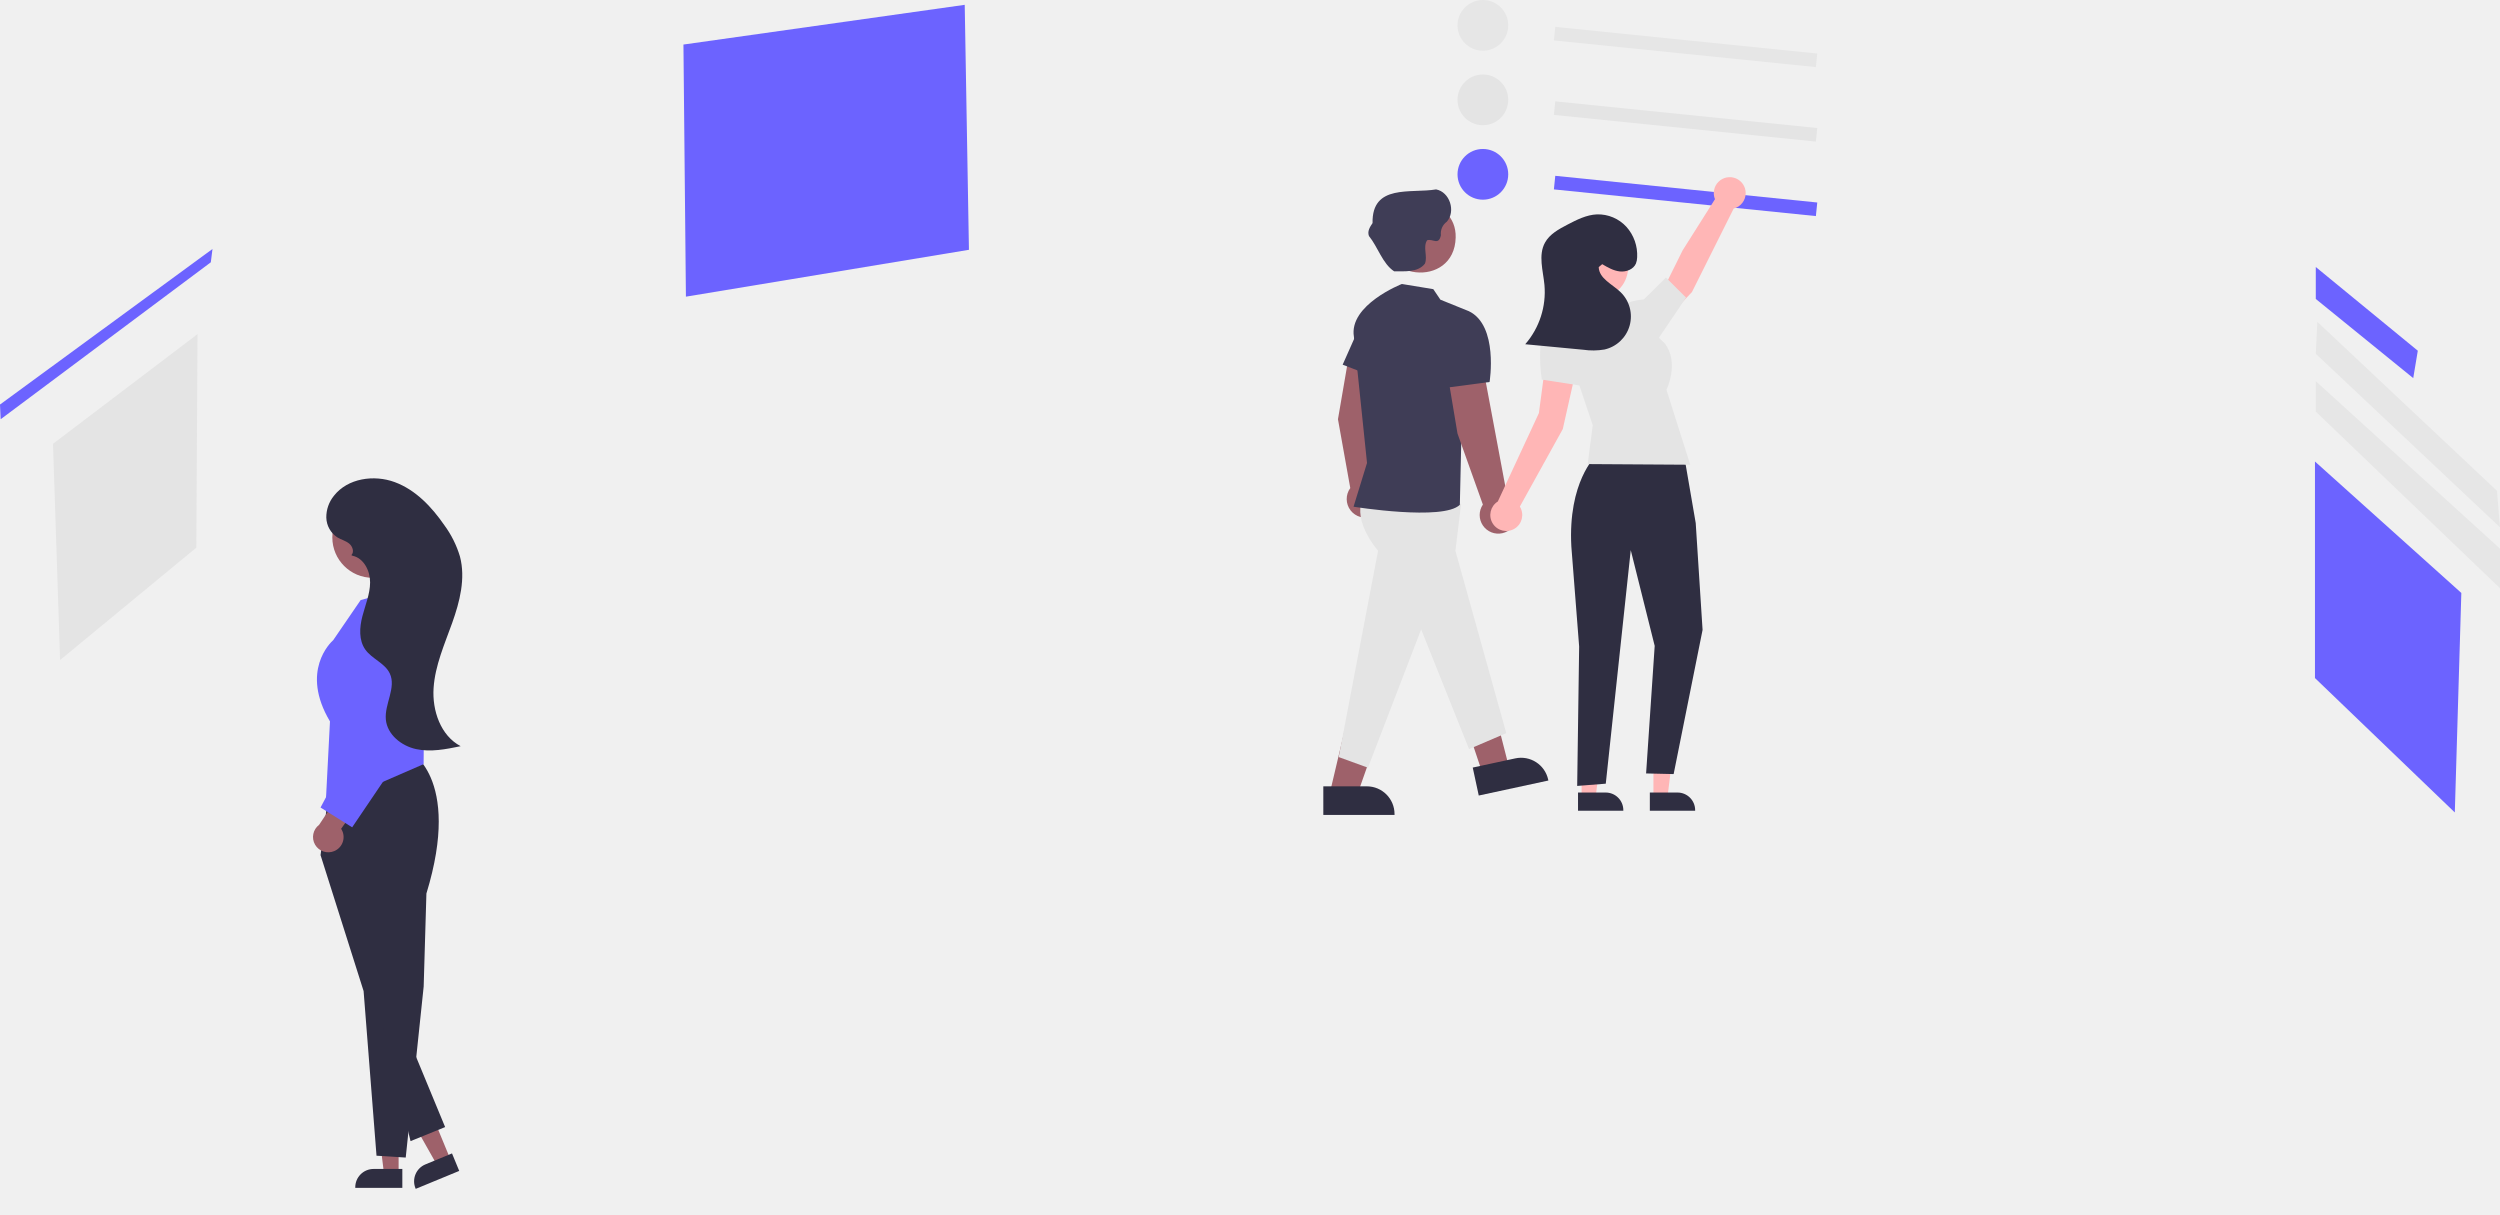
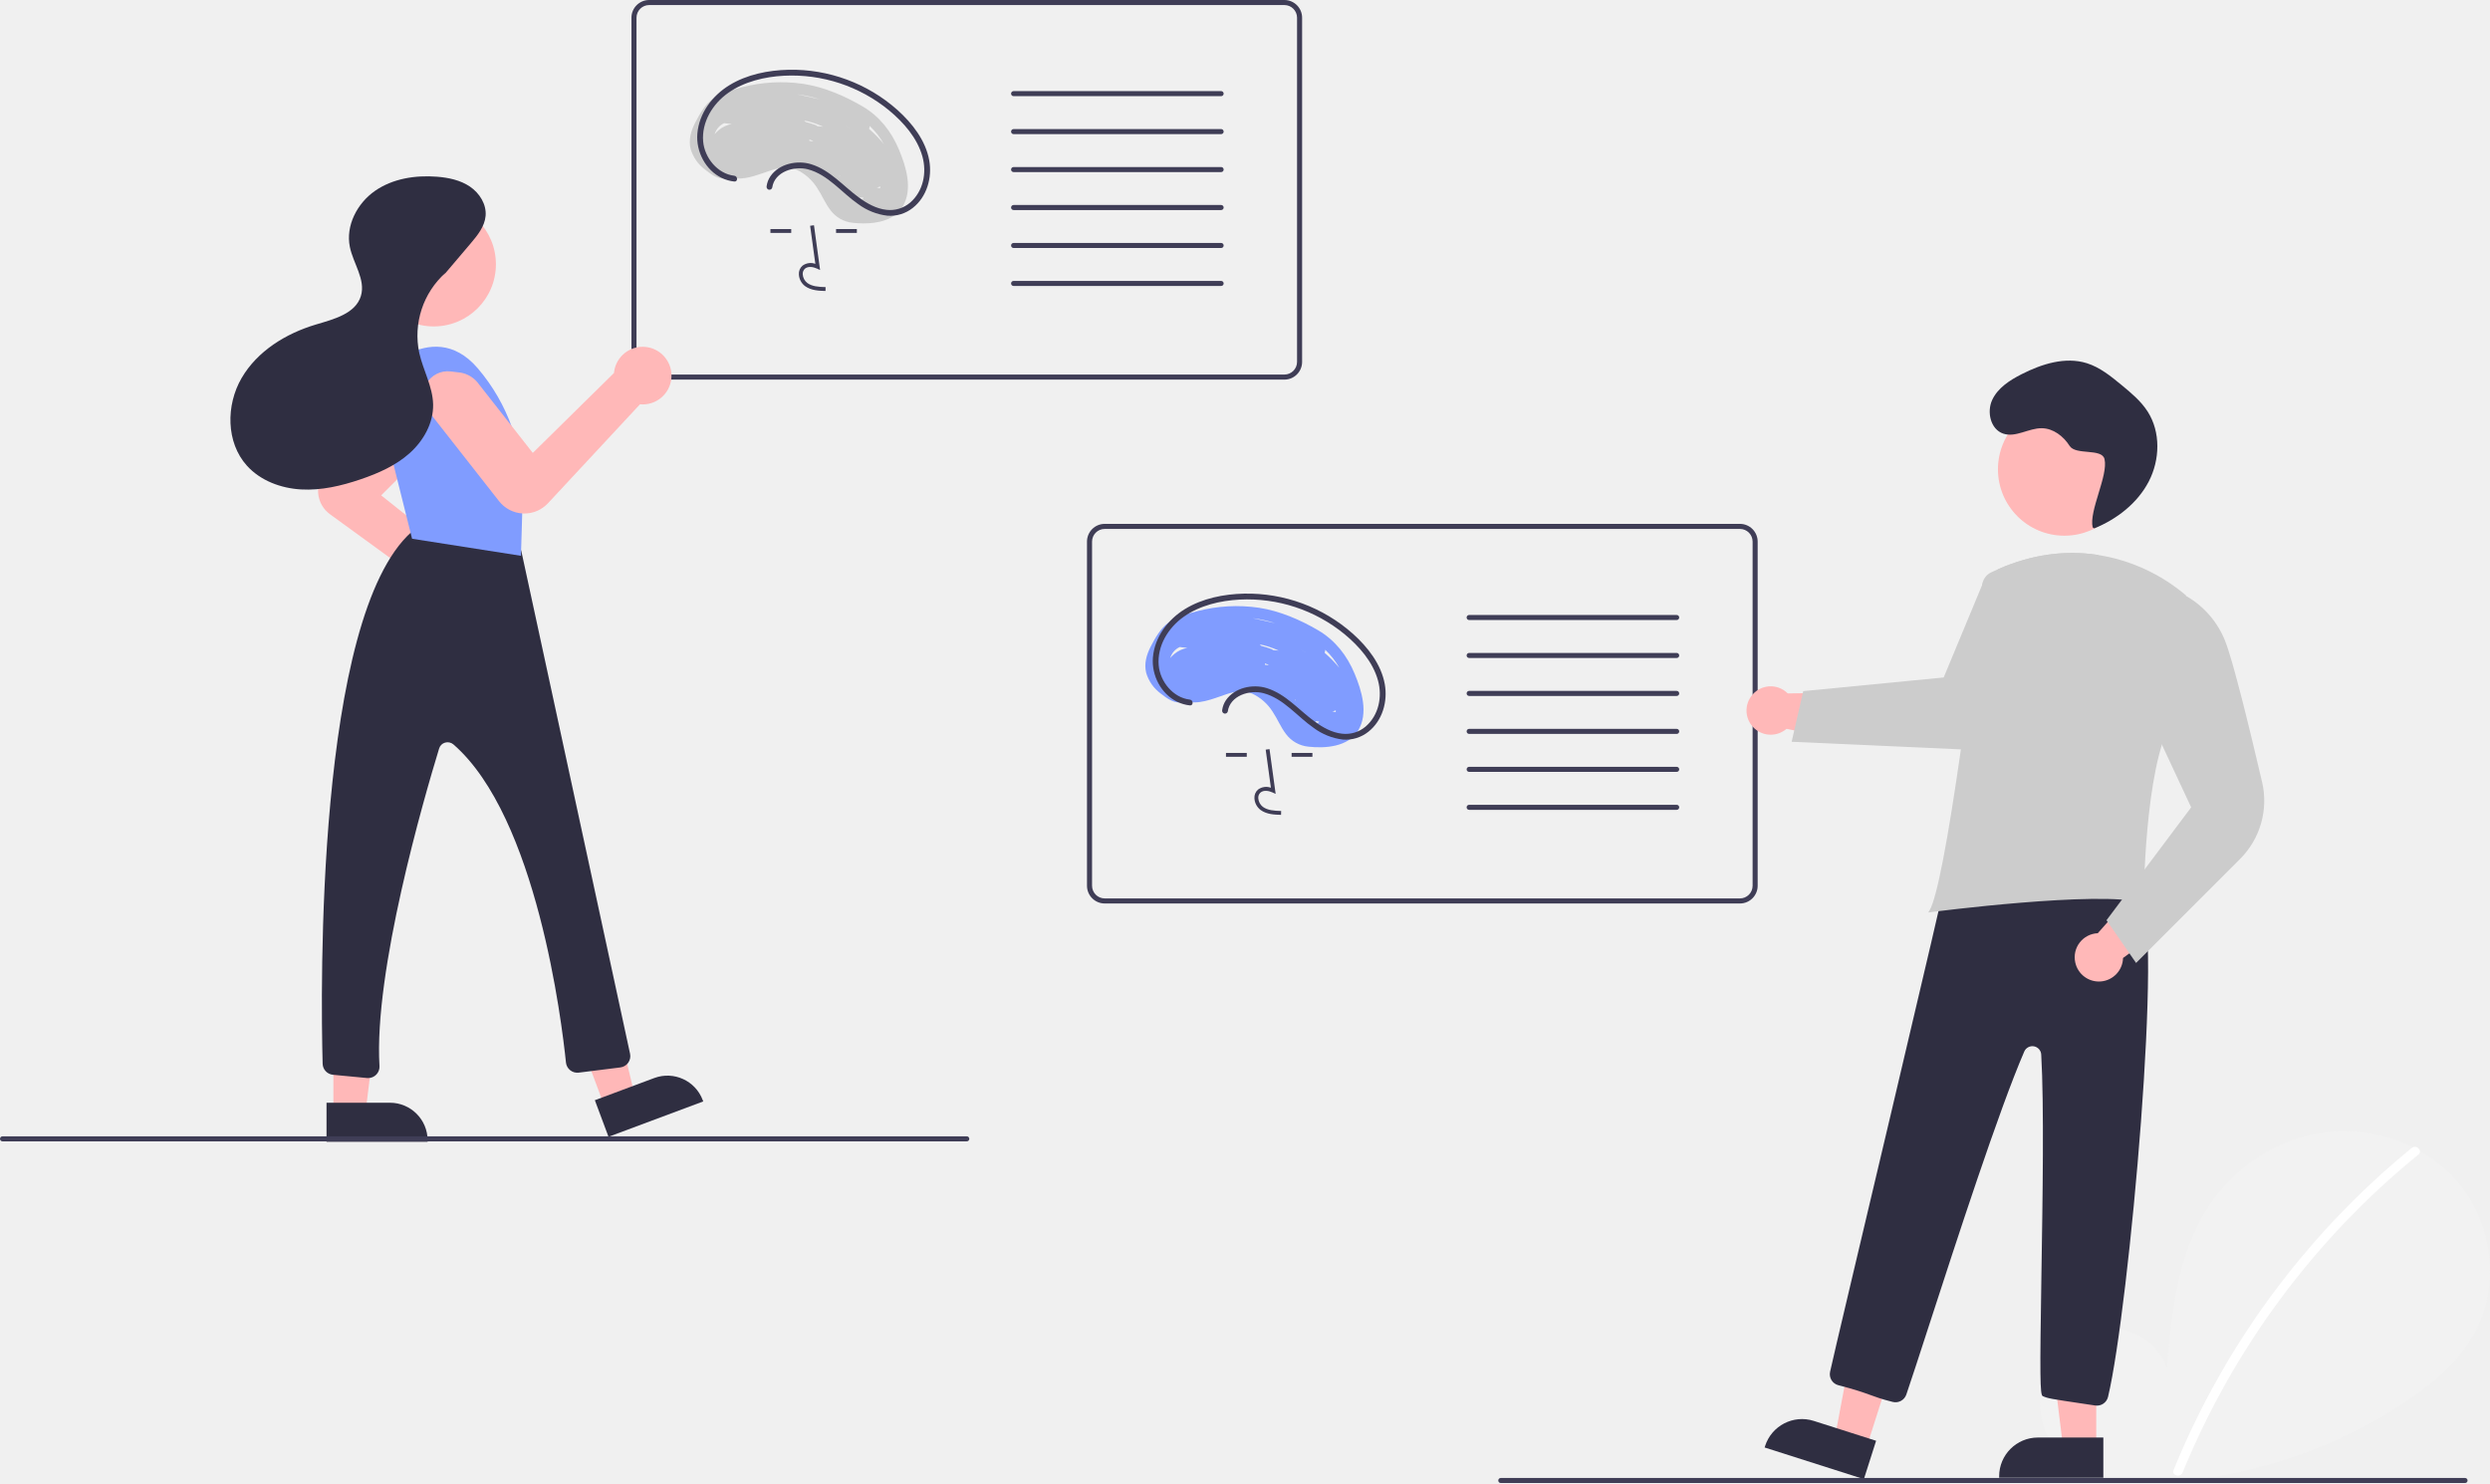
- <svg xmlns="http://www.w3.org/2000/svg" data-name="Layer 1" width="939.811" height="456.601" viewBox="0 0 939.811 456.601">
-   <ellipse cx="564.249" cy="304.601" rx="135" ry="7" fill="#f0f0f0" />
-   <ellipse cx="147.249" cy="449.601" rx="45" ry="7" fill="#f0f0f0" />
-   <rect x="761.176" y="189.864" width="5.133" height="98.998" transform="translate(318.1347 753.2232) rotate(-84.18477)" fill="#e6e6e6" />
-   <circle cx="557.449" cy="9.534" r="9.533" fill="#e6e6e6" />
-   <rect x="761.176" y="217.864" width="5.133" height="98.998" transform="translate(290.2788 778.3862) rotate(-84.18477)" fill="#e4e4e4" />
-   <circle cx="557.449" cy="37.534" r="9.533" fill="#e4e4e4" />
-   <rect x="761.176" y="245.864" width="5.133" height="98.998" transform="translate(262.4228 803.5492) rotate(-84.18477)" fill="#6c63ff" />
-   <circle cx="557.449" cy="65.534" r="9.533" fill="#6c63ff" />
-   <polygon points="19.924 166.829 74.249 125.601 73.806 205.874 22.589 248.125 19.924 166.829" fill="#e4e4e4" />
-   <polygon points="256.922 16.745 362.661 1.81 364.249 93.905 257.852 111.524 256.922 16.745" fill="#6c63ff" />
-   <polygon points="870.249 173.491 870.249 254.894 922.822 305.421 925.276 222.902 870.249 173.491" fill="#6c63ff" />
-   <g id="f1012d9b-0a3f-4e62-89ec-f75ec41b1f18" data-name="Group 123">
-     <path id="f1db56c4-d40a-4b97-925d-862f8518bc4b-2185" data-name="Path 1733" d="M1000.656,322.077v12.01l36.63,29.76,1.72-10.3Z" transform="translate(-130.0944 -221.6996)" fill="#6c63ff" />
-   </g>
-   <path id="a03c9d69-04e1-44a9-b627-9efaf6e70c5d-2186" data-name="Path 1735" d="M1001.236,342.677l-.58,12.02,69.25,65.23-1.14-13.73Z" transform="translate(-130.0944 -221.6996)" fill="#e6e6e6" />
-   <path id="f49e7db1-285b-4bca-9b97-2387afac8e22-2187" data-name="Path 1736" d="M1000.656,364.997v11.44l69.25,66.39v-14.88Z" transform="translate(-130.0944 -221.6996)" fill="#e6e6e6" />
-   <polygon points="149.849 441.23 144.362 441.23 141.751 420.063 149.85 420.063 149.849 441.23" fill="#9e616a" />
-   <path d="M281.343,668.249l-17.695-.001v-.224a6.888,6.888,0,0,1,6.887-6.887h0l10.807 0Z" transform="translate(-130.0944 -221.6996)" fill="#2f2e41" />
-   <polygon points="169.309 435.789 164.236 437.882 153.748 419.313 161.234 416.223 169.309 435.789" fill="#9e616a" />
-   <path d="M302.727,661.872,286.37,668.622l-.085-.207a6.888,6.888,0,0,1,3.739-8.994l0-0,9.99-4.123Z" transform="translate(-130.0944 -221.6996)" fill="#2f2e41" />
-   <path d="M283.559,503.746s20.362,9.65,6.833,53.852l-1.029,34.97-6.748,64.288-10.98-.699-4.856-61.888-16.186-51.117,3.212-24.689Z" transform="translate(-130.0944 -221.6996)" fill="#2f2e41" />
-   <path d="M252.482,524.987l1.656-32.095c-11.26-18.909.281-29.712,1.219-30.541l10.318-15.067,9.027-2.478a11.895,11.895,0,0,1,15.044,11.562l-.405,52.587Z" transform="translate(-130.0944 -221.6996)" fill="#6c63ff" />
-   <polygon points="142.984 381.916 154.331 428.978 167.334 423.693 149.713 381.096 142.984 381.916" fill="#2f2e41" />
-   <path d="M255.777,541.633a5.71,5.71,0,0,0,2.557-8.374l11.505-16.293-9.585-.549-10.195,15.352a5.741,5.741,0,0,0,5.718,9.864Z" transform="translate(-130.0944 -221.6996)" fill="#9e616a" />
-   <polygon points="129.675 241.325 134.705 276.81 120.497 303.566 132.386 311.008 152.869 280.727 144.292 237.823 129.675 241.325" fill="#6c63ff" />
-   <circle id="aaba450f-0f04-490f-b553-501192395cc8" data-name="Ellipse 360" cx="140.107" cy="202.034" r="15.18" fill="#9e616a" />
-   <path d="M293.09,480.338c.567-8.493,4.123-16.446,6.989-24.461,2.866-8.014,5.091-16.737,2.924-24.968a38.378,38.378,0,0,0-5.886-11.797c-4.742-6.877-10.787-13.271-18.621-16.169-7.834-2.898-17.707-1.453-22.86,5.12a12.743,12.743,0,0,0-2.876,8.204,9.149,9.149,0,0,0,4.146,7.441c1.431.866,3.133,1.273,4.436,2.322,1.303,1.049,2.016,3.183.831,4.364l.473.233c4.246.915,6.614,5.727,6.578,10.07s-1.802,8.455-2.896,12.658c-1.093,4.203-1.413,9.024,1.111,12.558,2.509,3.514,7.36,5.059,9.191,8.969,2.499,5.336-2.03,11.444-1.487,17.311.522,5.633,5.801,9.886,11.326,11.1,5.525,1.214,11.263.065,16.802-1.083C295.735,498.258,292.523,488.831,293.09,480.338Z" transform="translate(-130.0944 -221.6996)" fill="#2f2e41" />
-   <path d="M644.687,402.432l.741-24.663-3.292-22.937-4.926.334-4.145,24.134,4.631,25.876a6.995,6.995,0,1,0,6.991-2.744Z" transform="translate(-130.0944 -221.6996)" fill="#9e616a" />
-   <polygon points="513.97 238.601 500.162 297.058 510.566 297.797 530.506 241.219 513.97 238.601" fill="#9e616a" />
-   <polygon points="538.584 234.759 557.64 291.722 566.872 286.869 552.249 229.601 538.584 234.759" fill="#9e616a" />
-   <path d="M643.346,407.396s-6.616,7.316,4.801,21.36l-14.804,77.544,11,4,20-52,18,45,14-6-19.124-68.544,2.124-17.456-5.287-4.886Z" transform="translate(-130.0944 -221.6996)" fill="#e4e4e4" />
-   <path d="M657.086,328.456s-20.022,7.844-18.022,19.844l4.925,47.436-5.066,16.451s33.784,5.426,39.962-.73l1.178-52.156,2.213-20.615-10.701-4.329-2.67-3.96Z" transform="translate(-130.0944 -221.6996)" fill="#3f3d56" />
-   <polygon points="512.042 120.652 504.74 137.093 515.596 141.297 512.042 120.652" fill="#3f3d56" />
-   <path d="M696.87,409.26l-8.805-47.004-14.008-1.17,3.948,23.596,9.539,26.699a7.003,7.003,0,1,0,9.327-2.12Z" transform="translate(-130.0944 -221.6996)" fill="#9e616a" />
-   <path d="M666.347,344.43l8.079,22.936,15.638-2.066s3.426-21.23-7.787-26.615Z" transform="translate(-130.0944 -221.6996)" fill="#3f3d56" />
-   <path id="aadf75e6-ac14-4c0d-b07b-d38ba10ebdab-2188" data-name="Path 1770" d="M677.318,310.96c-.407,19.635-30.652,16.282-26.644-3.008C653.76,292.6,677.73,295.329,677.318,310.96Z" transform="translate(-130.0944 -221.6996)" fill="#9e616a" />
-   <path id="e2c3cfee-80d7-4301-b109-7608295bf7e0-2189" data-name="Path 1784" d="M669.948,292.9c-9.482,1.616-24.167-2.185-23.879,12.66-.973,1.454-2.041,3.047-1.351,4.87,3.345,4.079,5.092,10.396,9.459,13.261,3.892-.029,8.971.514,11.581-2.881,1.109-2.784-.853-6.178.82-8.79,2.193-.7,4.333,2.107,5.19-1.89a5.44,5.44,0,0,1,2.23-5.089C677.432,301.108,675.092,293.862,669.948,292.9Z" transform="translate(-130.0944 -221.6996)" fill="#3f3d56" />
-   <path d="M627.562,517.301l16.351-.001h.001a10.421,10.421,0,0,1,10.42,10.42v.339l-26.771.001Z" transform="translate(-130.0944 -221.6996)" fill="#2f2e41" />
-   <path d="M683.729,510.243l15.983-3.447.001-0a10.421,10.421,0,0,1,12.382,7.99l.071.331-26.17,5.643Z" transform="translate(-130.0944 -221.6996)" fill="#2f2e41" />
-   <polygon points="621.563 299.657 626.846 299.657 629.359 279.281 621.562 279.281 621.563 299.657" fill="#ffb6b6" />
-   <path d="M750.31,519.632l10.403-0h0a6.63,6.63,0,0,1,6.63,6.63v.215l-17.033.001Z" transform="translate(-130.0944 -221.6996)" fill="#2f2e41" />
-   <polygon points="594.563 299.657 599.846 299.657 602.359 279.281 594.562 279.281 594.563 299.657" fill="#ffb6b6" />
-   <path d="M723.31,519.632l10.403-0h0a6.63,6.63,0,0,1,6.63,6.63v.215l-17.033.001Z" transform="translate(-130.0944 -221.6996)" fill="#2f2e41" />
-   <path d="M786.344,294.3a6,6,0,1,0-11.549,2.279l-12.14,19.207-7.557,15.23,6.236,5.535,4.799-5.051,15.696-31.393A5.997,5.997,0,0,0,786.344,294.3Z" transform="translate(-130.0944 -221.6996)" fill="#ffb6b6" />
-   <path d="M723.344,357.3l-11.899-1.844-2.835,21.528-15.444,33.234a6.003,6.003,0,1,0,8.273,1.925l16.148-29.158Z" transform="translate(-130.0944 -221.6996)" fill="#ffb6b6" />
-   <path d="M729.938,393.163s-10.464,9.676-9.134,34.007l2.931,37.587-.739,52.394,10.748-.845,9.39-87.806,9,36-3.231,47.956,10.353.24,10.878-54.196-2.578-40.174L763.224,393.163Z" transform="translate(-130.0944 -221.6996)" fill="#2f2e41" />
-   <path d="M741.133,336.5l-25,7,12.712,38.086-1.9,14.57,38.547.25-8.927-28.162s5.01-10.302-.711-17.523Z" transform="translate(-130.0944 -221.6996)" fill="#e4e4e4" />
-   <path d="M738.133,342.5l3-6s-.097-1.508,6.952-2.254l8.27-8.22,7.57,7.545L751.133,352.5Z" transform="translate(-130.0944 -221.6996)" fill="#e4e4e4" />
-   <path d="M726.133,348.5s-9-10-14-5-2.436,20.899-2.436,20.899l15.573,2.417Z" transform="translate(-130.0944 -221.6996)" fill="#e4e4e4" />
-   <path id="bf97ead5-a8ed-4eb0-acc5-869eed05cf08-2190" data-name="Ellipse 358" d="M730.698,310.061c15.327.069,15.326,23.373-.001,23.44C715.371,333.432,715.372,310.127,730.698,310.061Z" transform="translate(-130.0944 -221.6996)" fill="#ffb6b6" />
-   <path d="M732.404,321.006c2.072,1.22,4.225,2.468,6.615,2.73s5.096-.744,6.055-2.949a6.804,6.804,0,0,0,.469-2.396,15.93,15.93,0,0,0-4.032-11.415,14.446,14.446,0,0,0-11.086-4.687c-3.96.172-7.62,2.047-11.134,3.881-3.232,1.687-6.644,3.545-8.4,6.74-2.602,4.734-.705,10.53-.2,15.908a29.968,29.968,0,0,1-7.225,22.29l21.807,2.066a25.524,25.524,0,0,0,7.962-.081,12.726,12.726,0,0,0,6.052-21.588c-3.095-2.98-8.073-5.09-8.196-9.385" transform="translate(-130.0944 -221.6996)" fill="#2f2e41" />
-   <polygon points="0 152.075 79.881 93.598 79.249 98.601 0.249 157.601 0 152.075" fill="#6c63ff" />
-   <path id="e675ae52-c925-4d34-8b81-f405477c3ca7-2191" data-name="Ellipse 365" d="M547.044,644.758c22.026-.091,22.026,4.771-.001,4.68C525.018,649.528,525.018,644.667,547.044,644.758Z" transform="translate(-130.0944 -221.6996)" fill="#f0f0f0" />
-   <path id="e3c5ec81-3296-48b2-bdc0-fdf32bb949c4-2192" data-name="Ellipse 365" d="M226.044,642.758c22.026-.091,22.026,4.771-.001,4.68C204.018,647.528,204.018,642.667,226.044,642.758Z" transform="translate(-130.0944 -221.6996)" fill="#f0f0f0" />
-   <path id="a417f11e-12d9-4890-9c52-a0b47cfebf3d-2193" data-name="Ellipse 365" d="M842.044,557.758c22.026-.091,22.026,4.771-.001,4.68C820.018,562.528,820.018,557.667,842.044,557.758Z" transform="translate(-130.0944 -221.6996)" fill="#f0f0f0" />
-   <path d="M840.285,554.205c.045-2.134-1.487-4.453-3.621-4.468a3.774,3.774,0,0,0-3.469,3.167,6.174,6.174,0,0,0,1.396,4.753,18.306,18.306,0,0,0,3.8,3.379l.377-1.375a4.397,4.397,0,0,1-.835.41C839.081,558.271,840.241,556.339,840.285,554.205Z" transform="translate(-130.0944 -221.6996)" fill="#f0f0f0" />
-   <path d="M838.768,559.661a4.874,4.874,0,0,0,.897-.743c-.247.05-.49.115-.738.161Z" transform="translate(-130.0944 -221.6996)" fill="#f0f0f0" />
-   <path d="M854.796,542.953a7.319,7.319,0,0,0-7.076-1.1,8.545,8.545,0,0,0-4.981,5.272c-.772,2.295-.613,4.788-.988,7.18a8.571,8.571,0,0,1-2.086,4.614,48.206,48.206,0,0,0,11.089-3.656c2.556-1.208,5.201-2.872,6.087-5.556A6.411,6.411,0,0,0,854.796,542.953Z" transform="translate(-130.0944 -221.6996)" fill="#f0f0f0" />
-   <path d="M547.285,641.205c.045-2.134-1.487-4.453-3.621-4.468a3.774,3.774,0,0,0-3.469,3.167,6.174,6.174,0,0,0,1.396,4.753,18.306,18.306,0,0,0,3.8,3.379l.377-1.375a4.397,4.397,0,0,1-.835.41C546.081,645.271,547.241,643.339,547.285,641.205Z" transform="translate(-130.0944 -221.6996)" fill="#f0f0f0" />
-   <path d="M545.768,646.661a4.874,4.874,0,0,0,.897-.743c-.247.05-.49.115-.738.161Z" transform="translate(-130.0944 -221.6996)" fill="#f0f0f0" />
-   <path d="M561.796,629.953a7.319,7.319,0,0,0-7.076-1.1,8.545,8.545,0,0,0-4.981,5.272c-.772,2.295-.613,4.788-.988,7.18a8.571,8.571,0,0,1-2.086,4.614,48.206,48.206,0,0,0,11.089-3.656c2.556-1.208,5.201-2.872,6.087-5.556A6.411,6.411,0,0,0,561.796,629.953Z" transform="translate(-130.0944 -221.6996)" fill="#f0f0f0" />
-   <path d="M226.285,639.205c.045-2.134-1.487-4.453-3.621-4.468a3.774,3.774,0,0,0-3.469,3.167,6.174,6.174,0,0,0,1.396,4.753,18.306,18.306,0,0,0,3.8,3.379l.377-1.375a4.397,4.397,0,0,1-.835.41C225.081,643.271,226.241,641.339,226.285,639.205Z" transform="translate(-130.0944 -221.6996)" fill="#f0f0f0" />
-   <path d="M224.768,644.661a4.874,4.874,0,0,0,.897-.743c-.247.05-.49.115-.738.161Z" transform="translate(-130.0944 -221.6996)" fill="#f0f0f0" />
-   <path d="M240.796,627.953a7.319,7.319,0,0,0-7.076-1.1,8.545,8.545,0,0,0-4.981,5.272c-.772,2.295-.613,4.788-.988,7.18a8.571,8.571,0,0,1-2.086,4.614,48.206,48.206,0,0,0,11.089-3.656c2.556-1.208,5.201-2.872,6.087-5.556A6.411,6.411,0,0,0,240.796,627.953Z" transform="translate(-130.0944 -221.6996)" fill="#f0f0f0" />
+ <svg xmlns="http://www.w3.org/2000/svg" data-name="Layer 1" width="983.864" height="586.046" viewBox="0 0 983.864 586.046">
+   <path d="M927.306,738.274c-8.993-7.599-14.455-19.602-13.022-31.288s10.305-22.428,21.813-24.91,24.628,4.388,28.123,15.63c1.924-21.674,4.141-44.257,15.664-62.715,10.434-16.713,28.507-28.672,48.093-30.811s40.208,5.941,52.424,21.4,15.206,37.934,6.651,55.682c-6.302,13.075-17.914,22.805-30.079,30.721A194.129,194.129,0,0,1,924.201,741.03" transform="translate(-108.0682 -156.9771)" fill="#f2f2f2" />
+   <path d="M1061.033,610.569a317.625,317.625,0,0,0-44.264,43.954,318.55,318.55,0,0,0-49.856,83.314c-.898,2.2,2.675,3.158,3.562.982A316.759,316.759,0,0,1,1063.645,613.181c1.844-1.502-.783-4.102-2.612-2.612Z" transform="translate(-108.0682 -156.9771)" fill="#fff" />
+   <path d="M591.568,193.977a1.003,1.003,0,0,1-1,1h-.48c-.74-.64-1.46-1.31-2.16-2h2.64A1.003,1.003,0,0,1,591.568,193.977Z" transform="translate(-108.0682 -156.9771)" fill="#f2f2f2" />
+   <path d="M615.568,156.977h-251a7.008,7.008,0,0,0-7,7v136a7.008,7.008,0,0,0,7,7h251a7.008,7.008,0,0,0,7-7v-136A7.008,7.008,0,0,0,615.568,156.977Zm5,143a5.002,5.002,0,0,1-5,5h-251a5.002,5.002,0,0,1-5-5v-136a5.002,5.002,0,0,1,5-5h251a5.002,5.002,0,0,1,5,5Z" transform="translate(-108.0682 -156.9771)" fill="#3f3d56" />
+   <path d="M463.288,216.137c-2.99-7.18-7.64-13.16-14.4-17.12-7.09-4.17-15.2-7.64-23.36-8.89a60.901,60.901,0,0,0-24.48,1.37c-1.04.27-2.12.56-3.2.88a26.398,26.398,0,0,0-7.9,3.5c-.08.05-.16.1-.24.16-3.1,2.28-5.22,6.04-6.96,9.41-1.65,3.23-2.69,6.79-1.79,10.4a15.667,15.667,0,0,0,5.78,8.2c1.93,1.52,4.46,3.44,7.04,3.48a4.847,4.847,0,0,0,1.79-.3,2.418,2.418,0,0,0,.51-.25,12.753,12.753,0,0,0,3.2.53c4.39.2,8.78-1.66,13.29-3.18a22.883,22.883,0,0,1,3.24-.87,12.128,12.128,0,0,1,5.95.2,8.784,8.784,0,0,1,1.05.37,19.201,19.201,0,0,1,8.12,7.19c1.91,2.84,3.17,6.07,5.27,8.8a12.498,12.498,0,0,0,8.85,5c5.24.58,11.82.3,16.33-2.85a11.412,11.412,0,0,0,3.09-3.14c.08-.12.16-.24.23-.36C468.848,231.837,466.128,222.927,463.288,216.137Zm-69.09-10.49c1,.11,2.01.23,3.01.34a11.097,11.097,0,0,0-5.19,2.43,13.668,13.668,0,0,0-1.57,1.57c.02-.04.02-.09.04-.13A6.976,6.976,0,0,1,394.198,205.647Zm60.29,25.4c.18-.04.37-.07.55-.1a1.925,1.925,0,0,0,.8-.32c0,.03.01.07.01.1a3.141,3.141,0,0,0,.03.4c-.05.08-.09.16-.14.24C455.318,231.257,454.908,231.147,454.488,231.047Zm-2.79-24.32a30.18,30.18,0,0,1,5.59,7.16,47.686,47.686,0,0,0-5.83-5.97A3.046,3.046,0,0,0,451.698,206.727Zm-2.43,28.37a1.711,1.711,0,0,0-.19.47c-.27.01-.55.02-.83.02h-.14c-.01-.04-.03-.09-.04-.13-.06-.18-.11-.36-.17-.54C448.358,234.977,448.808,235.037,449.268,235.097Zm-21.38-22.43a3.072,3.072,0,0,0,.02-.61,1.696,1.696,0,0,0,.75.32c.03.01.07.01.1.02.19.11.37.21.56.32l-.06.09C428.798,212.757,428.338,212.717,427.888,212.667Zm15.84-4.98h-.03c-.66-.41-1.32-.82-1.99-1.21C442.388,206.857,443.068,207.267,443.728,207.687Zm-3.68,18.74a1.508,1.508,0,0,0-.26.35c-.05-.07-.09-.13-.14-.2A1.563,1.563,0,0,1,440.048,226.427Zm-8.96-19.59a3.059,3.059,0,0,0-.73-.43,31.202,31.202,0,0,0-3.95-1.23c-.2-.19-.4-.38-.59-.58a30.612,30.612,0,0,1,3.36.85,38.583,38.583,0,0,1,4.15,1.6C432.578,206.967,431.838,206.897,431.088,206.837Zm-7.62-12.54a47.069,47.069,0,0,1,8.47,1.94c-.28-.07-.56-.13-.84-.2-2.65-.6-5.35-1.24-8.07-1.79C423.178,194.267,423.318,194.277,423.468,194.297Z" transform="translate(-108.0682 -156.9771)" fill="#ccc" />
+   <path d="M434.241,271.954c-2.522-.07-5.661-.159-8.078-1.924a6.204,6.204,0,0,1-2.441-4.633,4.173,4.173,0,0,1,1.419-3.427,5.385,5.385,0,0,1,5.094-.733l-2.059-15.048,1.512-.207,2.421,17.69-1.262-.579c-1.463-.671-3.472-1.012-4.721.042a2.68,2.68,0,0,0-.879,2.208,4.689,4.689,0,0,0,1.816,3.454c1.881,1.374,4.383,1.552,7.221,1.631Z" transform="translate(-108.0682 -156.9771)" fill="#3f3d56" />
+   <rect x="304.416" y="90.509" width="8.217" height="1.526" fill="#3f3d56" />
+   <rect x="330.352" y="90.509" width="8.217" height="1.526" fill="#3f3d56" />
+   <path d="M398.208,226.419c-6.617-.755-11.742-7.095-12.305-13.527-.67-7.653,3.787-14.921,9.902-19.216,6.394-4.491,14.361-6.366,22.069-6.779a60.652,60.652,0,0,1,41.459,13.665c5.776,4.797,11.17,10.908,13.214,18.288,1.775,6.41.331,13.672-4.825,18.161a12.187,12.187,0,0,1-9.352,2.879c-4-.415-7.691-2.519-10.886-4.842-6.215-4.519-11.317-10.813-18.888-13.175-5.552-1.731-12.756-.207-16.149,4.813a9.138,9.138,0,0,0-1.459,3.828,1.185,1.185,0,0,0,.799,1.408,1.151,1.151,0,0,0,1.408-.799c.891-6.323,8.666-8.683,14.122-7.239,7.955,2.106,13.296,9.204,19.822,13.715a24.088,24.088,0,0,0,11.544,4.608,14.334,14.334,0,0,0,10.072-3.094c5.576-4.403,7.708-11.976,6.475-18.794-1.428-7.896-6.742-14.663-12.573-19.902a62.893,62.893,0,0,0-42.981-15.878c-8.066.185-16.482,1.85-23.431,6.114-6.74,4.135-11.95,11.053-12.631,19.095-.599,7.078,3.198,14.482,9.717,17.583a15.218,15.218,0,0,0,4.876,1.376c1.461.167,1.449-2.123,0-2.288Z" transform="translate(-108.0682 -156.9771)" fill="#3f3d56" />
+   <path d="M591.568,193.977a1.003,1.003,0,0,1-1,1h-82a1,1,0,0,1,0-2h82A1.003,1.003,0,0,1,591.568,193.977Z" transform="translate(-108.0682 -156.9771)" fill="#3f3d56" />
+   <path d="M590.568,209.977h-82a1,1,0,0,1,0-2h82a1,1,0,0,1,0,2Z" transform="translate(-108.0682 -156.9771)" fill="#3f3d56" />
+   <path d="M590.568,224.977h-82a1,1,0,0,1,0-2h82a1,1,0,0,1,0,2Z" transform="translate(-108.0682 -156.9771)" fill="#3f3d56" />
+   <path d="M590.568,239.977h-82a1,1,0,0,1,0-2h82a1,1,0,0,1,0,2Z" transform="translate(-108.0682 -156.9771)" fill="#3f3d56" />
+   <path d="M590.568,254.977h-82a1,1,0,0,1,0-2h82a1,1,0,0,1,0,2Z" transform="translate(-108.0682 -156.9771)" fill="#3f3d56" />
+   <path d="M590.568,269.977h-82a1,1,0,0,1,0-2h82a1,1,0,0,1,0,2Z" transform="translate(-108.0682 -156.9771)" fill="#3f3d56" />
+   <path d="M294.199,403.532a11.251,11.251,0,0,1-7.551-2.881,11.409,11.409,0,0,1-3.811-8.199L238.461,360.178a11.456,11.456,0,0,1-1.363-17.366L270.137,309.774a9.734,9.734,0,0,1,16.618,6.883,22.143,22.143,0,0,1-5.641,13.619L258.681,352.709l35.209,28.065c.108-.007.217-.013.327-.013a11.387,11.387,0,0,1,1.304,22.698A11.955,11.955,0,0,1,294.199,403.532Z" transform="translate(-108.0682 -156.9771)" fill="#ffb8b8" />
+   <polygon points="238.863 437.183 250.77 432.738 239.291 384.695 221.717 391.256 238.863 437.183" fill="#ffb8b8" />
+   <path d="M344.547,584.238H384.492a0,0,0,0,1,0,0v15.433a0,0,0,0,1,0,0H359.434a14.887,14.887,0,0,1-14.887-14.887v-.547A0,0,0,0,1,344.547,584.238Z" transform="translate(804.9836 862.0574) rotate(159.5281)" fill="#2f2e41" />
+   <polygon points="131.741 439.363 144.451 439.363 150.497 390.339 131.739 390.34 131.741 439.363" fill="#ffb8b8" />
+   <path d="M237.086,592.708h39.945a0,0,0,0,1,0,0v15.433a0,0,0,0,1,0,0H251.972a14.887,14.887,0,0,1-14.887-14.887v-.547A0,0,0,0,1,237.086,592.708Z" transform="translate(406.0757 1043.861) rotate(179.9974)" fill="#2f2e41" />
+   <path d="M253.527,582.963q-.214,0-.429-.021l-13.473-1.283a4.501,4.501,0,0,1-4.072-4.353C234.776,548.13,232.817,400.877,270.711,367.133a4.387,4.387,0,0,1,2.339-1.057v-0c6.864-.941,30.02-3.248,39.822,6.611a4.591,4.591,0,0,1,1.241,2.265l42.908,198.388a4.5,4.5,0,0,1-3.84,5.417l-16.451,2.056a4.494,4.494,0,0,1-5.034-3.998c-1.637-15.947-11.473-96.95-44.436-125.663a3.546,3.546,0,0,0-3.316-.746,3.418,3.418,0,0,0-2.365,2.327c-6.102,19.966-25.835,88.021-23.568,125.461a4.492,4.492,0,0,1-4.484,4.769Z" transform="translate(-108.0682 -156.9771)" fill="#2f2e41" />
+   <circle cx="171.388" cy="104.421" r="24.561" fill="#ffb8b8" />
+   <path d="M255.34,307.654s22.808-26.954,41.468-5.184v0a74.113,74.113,0,0,1,17.809,50.432l-.704,23.693-43.023-6.739Z" transform="translate(-108.0682 -156.9771)" fill="#809cff" />
+   <path d="M315.276,359.883q-.268,0-.538-.011a12.713,12.713,0,0,1-9.481-4.862l-27.916-35.593a9.735,9.735,0,0,1,8.828-15.672l3.93.475a11.157,11.157,0,0,1,6.47,3.645l22.021,28.077,32.087-31.586c.006-.108.013-.217.026-.326a11.386,11.386,0,1,1,10.242,12.7l-36.353,39.092A12.71,12.71,0,0,1,315.276,359.883Z" transform="translate(-108.0682 -156.9771)" fill="#ffb8b8" />
+   <path d="M283.438,265.647l10.552-12.432c2.719-3.204,5.564-6.693,5.949-10.878.422-4.587-2.369-9.046-6.183-11.629s-8.499-3.555-13.091-3.911c-8.518-.661-17.482.746-24.484,5.641s-11.584,13.733-9.876,22.104c1.344,6.592,6.298,12.906,4.373,19.352-2.107,7.053-10.747,9.217-17.801,11.32-11.84,3.53-23.146,10.48-29.352,21.164s-6.178,25.417,2.094,34.595c5.356,5.943,13.434,8.948,21.422,9.401s15.938-1.429,23.514-4.002c6.977-2.37,13.878-5.418,19.37-10.329s9.449-11.939,9.278-19.306c-.163-7.02-3.924-13.414-5.468-20.264a33.255,33.255,0,0,1,10.395-31.73" transform="translate(-108.0682 -156.9771)" fill="#2f2e41" />
+   <path d="M795.568,513.977h-251a7.008,7.008,0,0,1-7-7v-136a7.008,7.008,0,0,1,7-7h251a7.008,7.008,0,0,1,7,7v136A7.008,7.008,0,0,1,795.568,513.977Zm-251-148a5.006,5.006,0,0,0-5,5v136a5.006,5.006,0,0,0,5,5h251a5.006,5.006,0,0,0,5-5v-136a5.006,5.006,0,0,0-5-5Z" transform="translate(-108.0682 -156.9771)" fill="#3f3d56" />
+   <path d="M643.293,423.134c-2.996-7.172-7.649-13.154-14.403-17.12-7.096-4.166-15.197-7.635-23.358-8.887a60.934,60.934,0,0,0-24.483,1.37c-3.849.997-8.091,2.155-11.337,4.541-3.103,2.281-5.229,6.035-6.959,9.406-1.658,3.23-2.691,6.787-1.794,10.405a15.65,15.65,0,0,0,5.784,8.2c2.362,1.866,5.666,4.337,8.826,3.18a2.462,2.462,0,0,0,.51-.258c5.457,1.66,10.883-.754,16.485-2.645,3.404-1.149,6.828-1.73,10.247-.296a19.194,19.194,0,0,1,8.12,7.181c1.912,2.846,3.17,6.078,5.268,8.806a12.514,12.514,0,0,0,8.845,4.995c6.769.757,15.752.06,19.652-6.349C648.851,438.836,646.132,429.931,643.293,423.134Zm-69.093-10.488q1.506.171,3.012.341a11.137,11.137,0,0,0-5.191,2.434,13.224,13.224,0,0,0-1.569,1.568c.014-.046.022-.089.037-.136A7.005,7.005,0,0,1,574.199,412.646Zm33.704,6.411a1.723,1.723,0,0,0,.757.323c.032.005.064.011.096.017q.28.161.562.318c-.021.029-.037.062-.057.092-.459-.047-.918-.093-1.377-.139A2.416,2.416,0,0,0,607.904,419.057Zm12.149,14.367a2.011,2.011,0,0,0-.267.352q-.068-.098-.135-.196A1.33,1.33,0,0,1,620.053,433.423Zm7.847,8.492q.682.09,1.365.179a1.724,1.724,0,0,0-.185.473c-.322.011-.647.016-.973.017Zm6.59-3.873.549-.094a1.999,1.999,0,0,0,.803-.319c.001.032.004.065.005.097.004.11.014.246.028.402-.045.079-.09.157-.138.234Q635.112,438.203,634.489,438.043ZM611.088,413.842a2.621,2.621,0,0,0-.731-.43,31.61,31.61,0,0,0-3.951-1.236q-.302-.283-.589-.582a31.808,31.808,0,0,1,3.357.854,39.087,39.087,0,0,1,4.154,1.598Q612.207,413.921,611.088,413.842Zm12.606.845q-.987-.617-1.986-1.211,1.024.577,2.019,1.21ZM637.286,420.89a47.422,47.422,0,0,0-5.83-5.971,2.903,2.903,0,0,0,.241-1.19A29.961,29.961,0,0,1,637.286,420.89ZM611.937,403.232c-.279-.064-.557-.129-.836-.192-2.65-.598-5.349-1.243-8.073-1.789.146.017.292.031.438.05A47.032,47.032,0,0,1,611.937,403.232Z" transform="translate(-108.0682 -156.9771)" fill="#809cff" />
+   <path d="M614.241,478.954c-2.522-.07-5.661-.159-8.078-1.924a6.204,6.204,0,0,1-2.441-4.633,4.173,4.173,0,0,1,1.419-3.427,5.385,5.385,0,0,1,5.094-.733l-2.059-15.048,1.512-.207,2.421,17.69-1.262-.579c-1.463-.671-3.472-1.012-4.721.042a2.68,2.68,0,0,0-.879,2.208,4.689,4.689,0,0,0,1.816,3.454c1.881,1.374,4.383,1.552,7.221,1.631Z" transform="translate(-108.0682 -156.9771)" fill="#3f3d56" />
+   <rect x="484.416" y="297.509" width="8.217" height="1.526" fill="#3f3d56" />
+   <rect x="510.352" y="297.509" width="8.217" height="1.526" fill="#3f3d56" />
+   <path d="M578.208,433.419c-6.617-.755-11.742-7.095-12.305-13.527-.67-7.653,3.787-14.921,9.902-19.216,6.394-4.491,14.361-6.366,22.069-6.779a60.652,60.652,0,0,1,41.459,13.665c5.776,4.797,11.17,10.908,13.214,18.288,1.775,6.41.331,13.672-4.825,18.161a12.187,12.187,0,0,1-9.352,2.879c-4-.415-7.691-2.519-10.886-4.842-6.215-4.519-11.317-10.813-18.888-13.175-5.552-1.731-12.756-.207-16.149,4.813a9.138,9.138,0,0,0-1.459,3.828,1.185,1.185,0,0,0,.799,1.408,1.151,1.151,0,0,0,1.408-.799c.891-6.323,8.666-8.683,14.122-7.239,7.955,2.106,13.296,9.204,19.822,13.715a24.088,24.088,0,0,0,11.544,4.608,14.334,14.334,0,0,0,10.072-3.094c5.576-4.403,7.708-11.976,6.475-18.794-1.428-7.896-6.742-14.663-12.573-19.902a62.893,62.893,0,0,0-42.981-15.878c-8.066.185-16.482,1.85-23.431,6.114-6.74,4.135-11.95,11.053-12.631,19.095-.599,7.078,3.198,14.482,9.717,17.583a15.218,15.218,0,0,0,4.876,1.376c1.461.167,1.449-2.123,0-2.288Z" transform="translate(-108.0682 -156.9771)" fill="#3f3d56" />
+   <path d="M770.568,401.977h-82a1,1,0,0,1,0-2h82a1,1,0,0,1,0,2Z" transform="translate(-108.0682 -156.9771)" fill="#3f3d56" />
+   <path d="M770.568,416.977h-82a1,1,0,0,1,0-2h82a1,1,0,0,1,0,2Z" transform="translate(-108.0682 -156.9771)" fill="#3f3d56" />
+   <path d="M770.568,431.977h-82a1,1,0,0,1,0-2h82a1,1,0,0,1,0,2Z" transform="translate(-108.0682 -156.9771)" fill="#3f3d56" />
+   <path d="M770.568,446.977h-82a1,1,0,0,1,0-2h82a1,1,0,0,1,0,2Z" transform="translate(-108.0682 -156.9771)" fill="#3f3d56" />
+   <path d="M770.568,461.977h-82a1,1,0,0,1,0-2h82a1,1,0,0,1,0,2Z" transform="translate(-108.0682 -156.9771)" fill="#3f3d56" />
+   <path d="M770.568,476.977h-82a1,1,0,0,1,0-2h82a1,1,0,0,1,0,2Z" transform="translate(-108.0682 -156.9771)" fill="#3f3d56" />
+   <circle cx="815.686" cy="185.437" r="26.239" fill="#ffb8b8" />
+   <polygon points="737.487 572.021 725.009 568.044 734.412 518.019 752.829 523.889 737.487 572.021" fill="#ffb8b8" />
+   <path d="M822.069,719.66h25.854a0,0,0,0,1,0,0v15.904a0,0,0,0,1,0,0H806.76a0,0,0,0,1,0,0v-.595A15.309,15.309,0,0,1,822.069,719.66Z" transform="matrix(0.95277, 0.30368, -0.30368, 0.95277, 151.9687, -373.8644)" fill="#2f2e41" />
+   <polygon points="828.277 571.762 815.179 571.762 808.946 521.244 828.277 521.244 828.277 571.762" fill="#ffb8b8" />
+   <path d="M805.229,568.02h25.854a0,0,0,0,1,0,0v15.904a0,0,0,0,1,0,0H789.92a0,0,0,0,1,0,0v-.595A15.309,15.309,0,0,1,805.229,568.02Z" fill="#2f2e41" />
+   <path d="M935.961,712.345l-4.42-.66c-13.407-1.998-14.21-2.117-16.338-3.052-1.087-.478-1.163-7.693-.511-48.256.479-29.774,1.075-66.83-.083-86.723a3.499,3.499,0,0,0-6.703-1.181c-9.976,23.037-26.712,74.59-37.787,108.704-3.852,11.867-6.895,21.239-8.82,26.857a4.524,4.524,0,0,1-5.354,2.898c-9.114-2.278-8.505-3.247-21.486-6.604a4.489,4.489,0,0,1-3.282-5.282c2.348-11.072,45.314-190.6,48.603-207.666a4.502,4.502,0,0,1,5.305-3.572c9.674,1.949,15.559,4.017,25.119,6.017,10.315,2.158,20.982,4.389,31.386,6.472h0a4.463,4.463,0,0,1,2.619,1.605c2.574,3.251,6.392,5.077,10.434,7.009,2.725,1.303-3.45,1.185-1.077,3.064,9.61,7.607-4.209,162.088-12.56,196.978a4.515,4.515,0,0,1-5.047,3.391Z" transform="translate(-108.0682 -156.9771)" fill="#2f2e41" />
+   <path d="M928.052,537.257a9.497,9.497,0,0,1,8.896-11.53l21.208-23.938,13.17,15.91-24.389,17.817a9.549,9.549,0,0,1-18.885,1.74Z" transform="translate(-108.0682 -156.9771)" fill="#ffb8b8" />
+   <path d="M934.938,365.374c-1.532-6.5,6.212-20.487,4.68-26.987-1.037-4.402-11.389-1.41-13.804-5.233s-6.462-6.921-10.984-6.972c-5.198-.058-10.313,3.797-15.237,2.131-4.979-1.685-6.57-8.503-4.369-13.276s6.943-7.814,11.627-10.198c7.978-4.058,17.266-7.022,25.805-4.337,5.161,1.623,9.477,5.14,13.653,8.58,3.807,3.136,7.678,6.342,10.339,10.495,5.213,8.135,4.899,19.096.444,27.669s-12.573,14.865-21.519,18.517" transform="translate(-108.0682 -156.9771)" fill="#2f2e41" />
+   <path d="M870.509,516.64c2.832-4.731,7.132-26.897,12.434-64.104,3.61-25.399,6.755-51.206,8.316-64.389a6.339,6.339,0,0,1,3.56-5.001q1.519-.733,3.02-1.388c12.923-5.621,26.02-7.483,38.924-5.536a70.619,70.619,0,0,1,34.919,15.911l.117.111.03.158c.056.293,5.476,29.498-5.625,49.229-10.948,19.469-11.076,71.026-11.076,71.545v.663l-.637-.182c-17.032-4.867-82.825,3.647-83.488,3.734l-1.024.134Z" transform="translate(-108.0682 -156.9771)" fill="#ccc" />
+   <path d="M940.4,520.596l33.457-44.609-17.252-36.97,1.253-43.846,14.144-2.613.15.075a35.606,35.606,0,0,1,15.128,17.625c3.142,7.855,9.659,34.581,14.573,55.618a32.501,32.501,0,0,1-8.723,30.558l-41.042,41.043Z" transform="translate(-108.0682 -156.9771)" fill="#ccc" />
+   <path d="M799.946,432.188a9.497,9.497,0,0,1,14.513-1.211l31.977-.492-2.861,20.455-29.605-5.985a9.549,9.549,0,0,1-14.024-12.767Z" transform="translate(-108.0682 -156.9771)" fill="#ffb8b8" />
+   <path d="M815.997,450.08l4.574-20.016,55.5-5.396,15.215-36.592.445-1.081,5.98-5.157.127-.08c12.923-5.621,26.019-7.483,38.925-5.536l.453.069-.029.457a36.048,36.048,0,0,1-3.539,13.486c-5.741,11.908-41.064,62.529-41.42,63.039l-.157.226Z" transform="translate(-108.0682 -156.9771)" fill="#ccc" />
+   <path d="M1082.068,742.977h-381a1,1,0,0,1,0-2h381a1,1,0,0,1,0,2Z" transform="translate(-108.0682 -156.9771)" fill="#3f3d56" />
+   <path d="M490.068,607.977h-381a1,1,0,1,1,0-2h381a1,1,0,0,1,0,2Z" transform="translate(-108.0682 -156.9771)" fill="#3f3d56" />
</svg>
